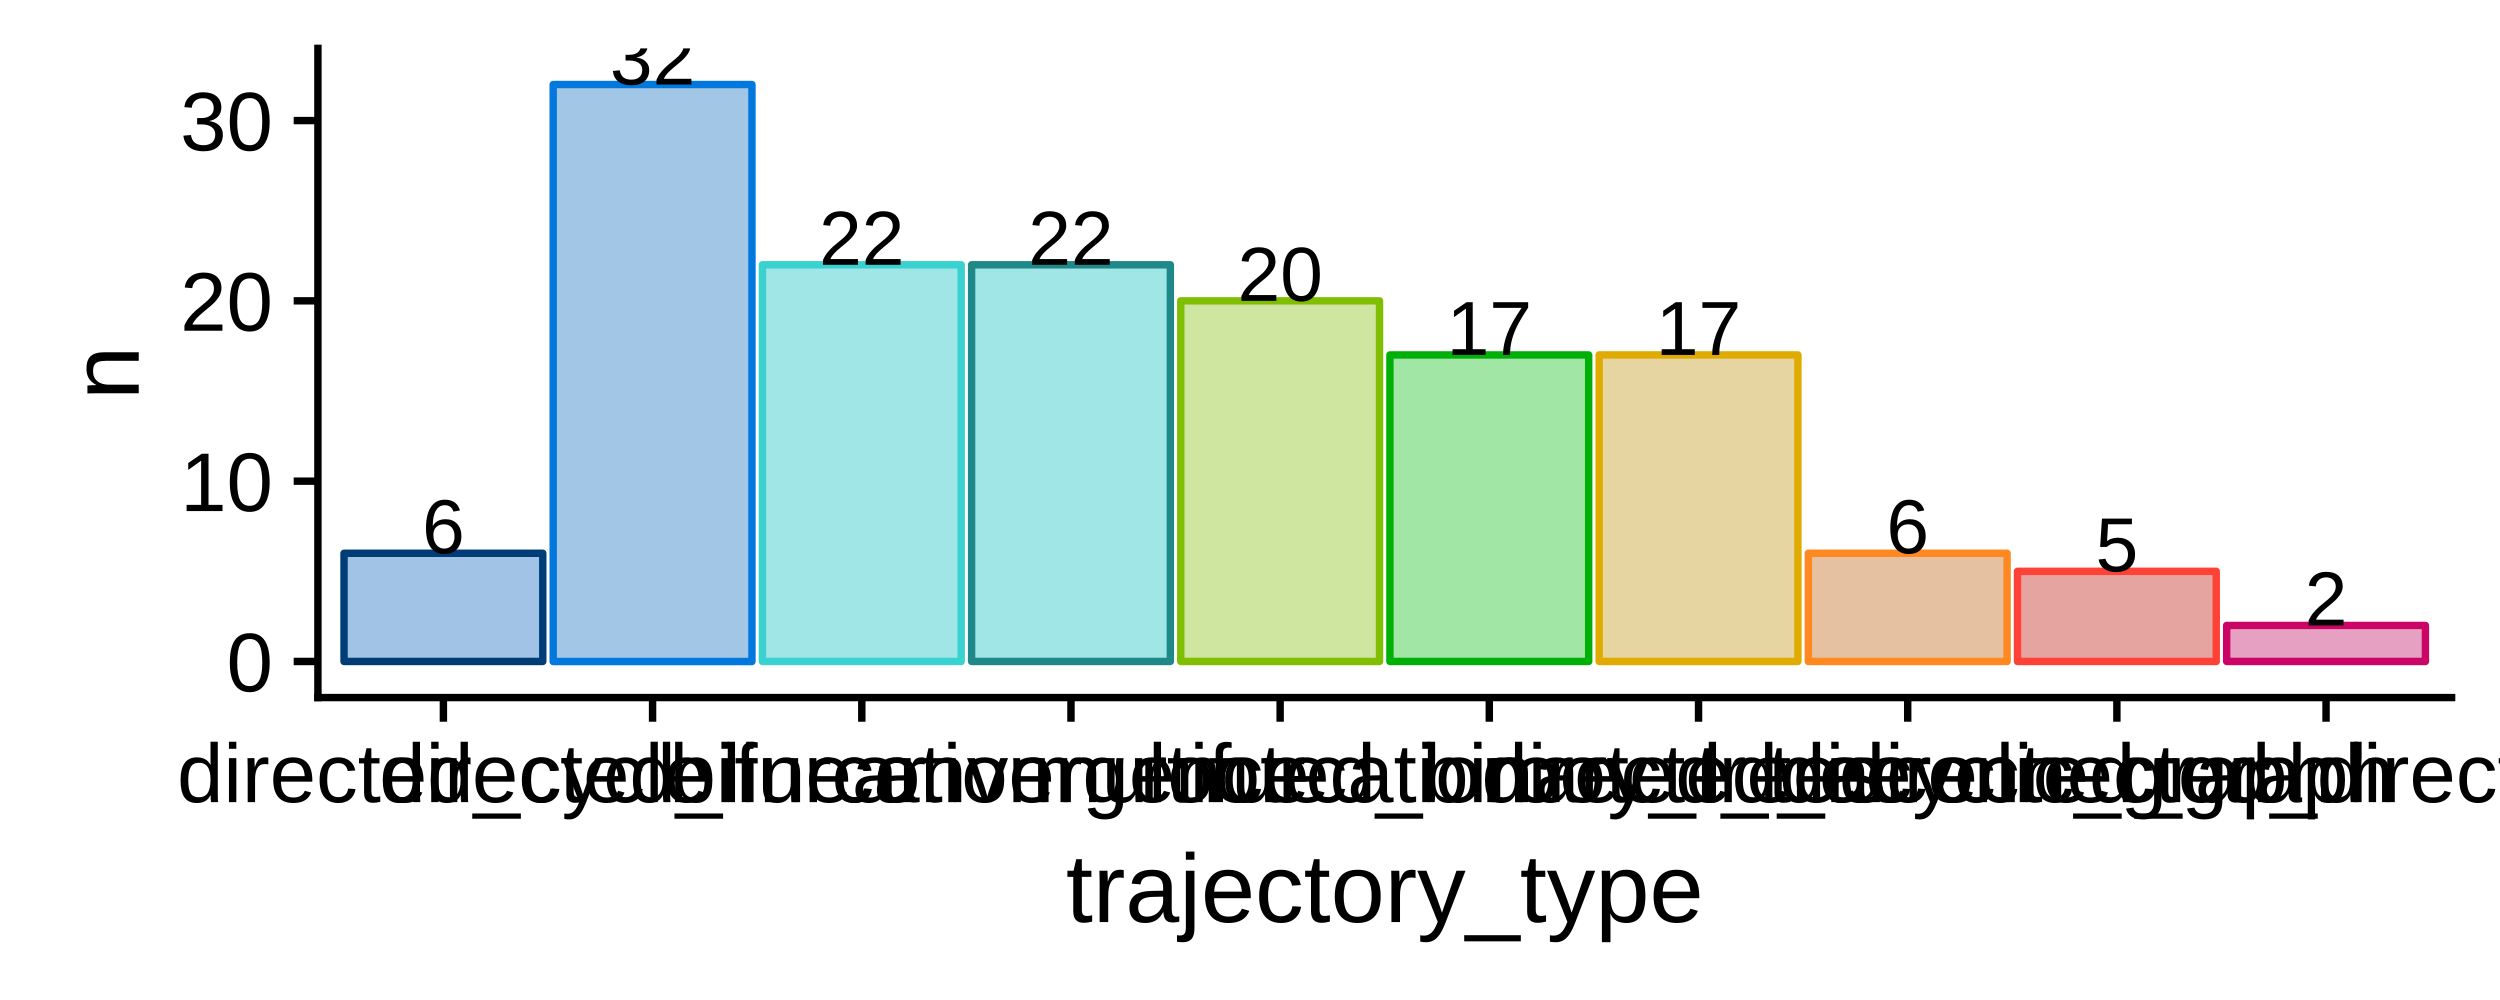
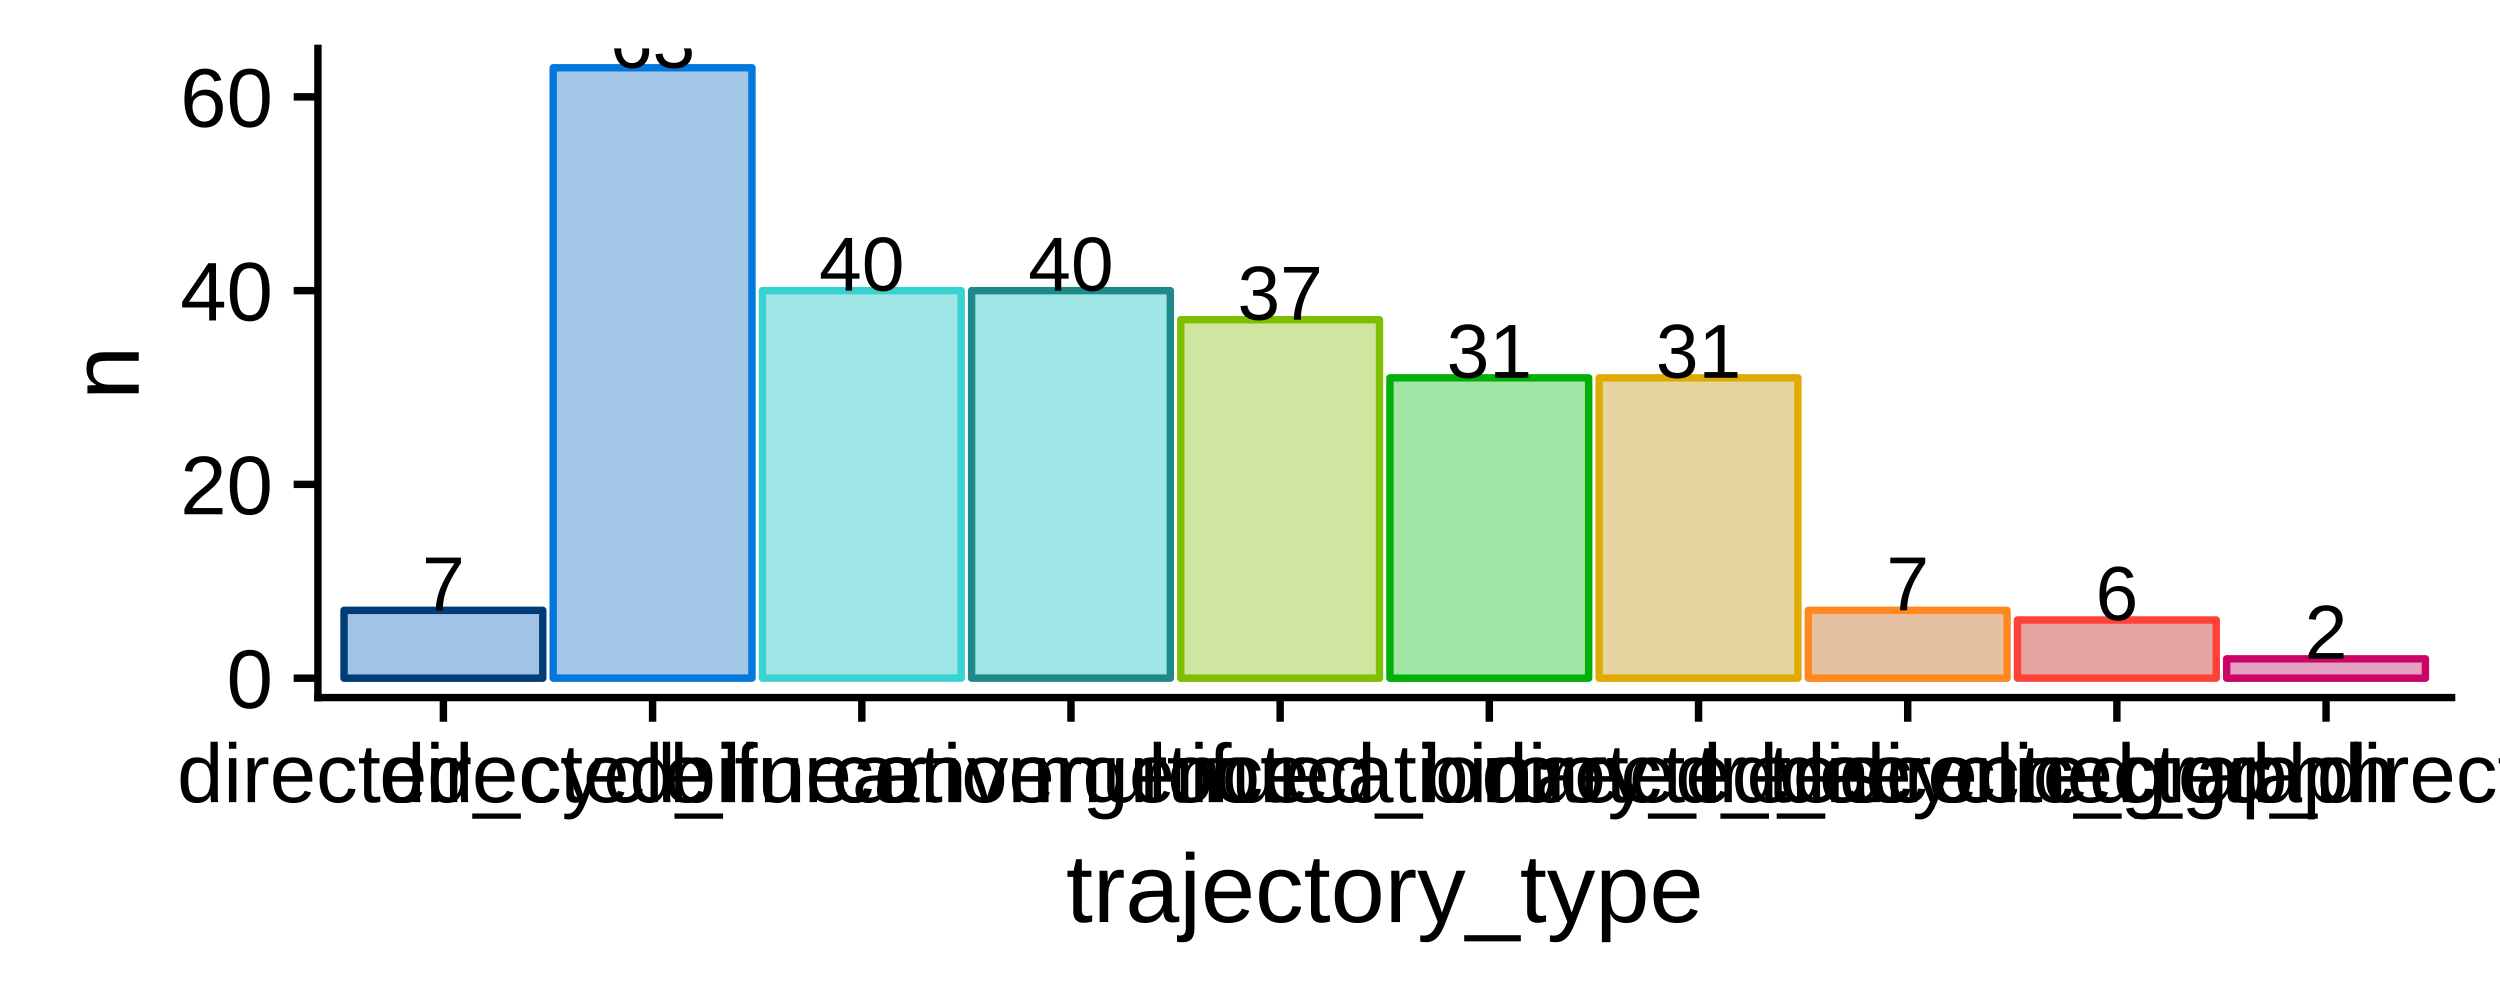
<svg xmlns="http://www.w3.org/2000/svg" viewBox="0 0 360.00 144.00">
  <defs>
    <style type="text/css">
    line, polyline, path, rect, circle {
      fill: none;
      stroke: #000000;
      stroke-linecap: round;
      stroke-linejoin: round;
      stroke-miterlimit: 10.00;
    }
  </style>
  </defs>
  <rect width="100%" height="100%" style="stroke: none; fill: #FFFFFF;" />
  <defs>
    <clipPath id="cpNDUuNzc3MnwzNTMuMDI2fDEwMC40NDV8Ni45NzM4NQ==">
      <rect x="45.78" y="6.97" width="307.25" height="93.47" />
    </clipPath>
  </defs>
-   <rect x="49.54" y="79.67" width="28.62" height="15.58" style="stroke-width: 1.07; stroke: #003D76; stroke-linecap: butt; fill: #A1C4E6;" clip-path="url(#cpNDUuNzc3MnwzNTMuMDI2fDEwMC40NDV8Ni45NzM4NQ==)" />
-   <rect x="79.66" y="12.17" width="28.62" height="83.09" style="stroke-width: 1.07; stroke: #0278DD; stroke-linecap: butt; fill: #A1C6E6;" clip-path="url(#cpNDUuNzc3MnwzNTMuMDI2fDEwMC40NDV8Ni45NzM4NQ==)" />
-   <rect x="109.79" y="38.13" width="28.62" height="57.12" style="stroke-width: 1.07; stroke: #3AD1D1; stroke-linecap: butt; fill: #A1E6E6;" clip-path="url(#cpNDUuNzc3MnwzNTMuMDI2fDEwMC40NDV8Ni45NzM4NQ==)" />
-   <rect x="139.91" y="38.13" width="28.62" height="57.12" style="stroke-width: 1.07; stroke: #1F8888; stroke-linecap: butt; fill: #A1E6E6;" clip-path="url(#cpNDUuNzc3MnwzNTMuMDI2fDEwMC40NDV8Ni45NzM4NQ==)" />
-   <rect x="170.03" y="43.32" width="28.62" height="51.93" style="stroke-width: 1.07; stroke: #7FBE00; stroke-linecap: butt; fill: #CFE6A1;" clip-path="url(#cpNDUuNzc3MnwzNTMuMDI2fDEwMC40NDV8Ni45NzM4NQ==)" />
-   <rect x="200.15" y="51.11" width="28.62" height="44.14" style="stroke-width: 1.07; stroke: #00B009; stroke-linecap: butt; fill: #A1E6A4;" clip-path="url(#cpNDUuNzc3MnwzNTMuMDI2fDEwMC40NDV8Ni45NzM4NQ==)" />
-   <rect x="230.28" y="51.11" width="28.62" height="44.14" style="stroke-width: 1.07; stroke: #E0AB00; stroke-linecap: butt; fill: #E6D5A1;" clip-path="url(#cpNDUuNzc3MnwzNTMuMDI2fDEwMC40NDV8Ni45NzM4NQ==)" />
-   <rect x="260.40" y="79.67" width="28.62" height="15.58" style="stroke-width: 1.07; stroke: #FF8821; stroke-linecap: butt; fill: #E6C1A1;" clip-path="url(#cpNDUuNzc3MnwzNTMuMDI2fDEwMC40NDV8Ni45NzM4NQ==)" />
-   <rect x="290.52" y="82.27" width="28.62" height="12.98" style="stroke-width: 1.07; stroke: #FF4237; stroke-linecap: butt; fill: #E6A4A1;" clip-path="url(#cpNDUuNzc3MnwzNTMuMDI2fDEwMC40NDV8Ni45NzM4NQ==)" />
-   <rect x="320.64" y="90.06" width="28.62" height="5.19" style="stroke-width: 1.07; stroke: #CA0565; stroke-linecap: butt; fill: #E6A1C2;" clip-path="url(#cpNDUuNzc3MnwzNTMuMDI2fDEwMC40NDV8Ni45NzM4NQ==)" />
+   <rect x="49.54" y="87.89" width="28.62" height="9.77" style="stroke-width: 1.07; stroke: #003D76; stroke-linecap: butt; fill: #A1C4E6;" clip-path="url(#cpNDUuNzc3MnwzNTMuMDI2fDEwMC40NDV8Ni45NzM4NQ==)" />
+   <rect x="79.66" y="9.76" width="28.62" height="87.89" style="stroke-width: 1.07; stroke: #0278DD; stroke-linecap: butt; fill: #A1C6E6;" clip-path="url(#cpNDUuNzc3MnwzNTMuMDI2fDEwMC40NDV8Ni45NzM4NQ==)" />
+   <rect x="109.79" y="41.85" width="28.62" height="55.80" style="stroke-width: 1.07; stroke: #3AD1D1; stroke-linecap: butt; fill: #A1E6E6;" clip-path="url(#cpNDUuNzc3MnwzNTMuMDI2fDEwMC40NDV8Ni45NzM4NQ==)" />
+   <rect x="139.91" y="41.85" width="28.62" height="55.80" style="stroke-width: 1.07; stroke: #1F8888; stroke-linecap: butt; fill: #A1E6E6;" clip-path="url(#cpNDUuNzc3MnwzNTMuMDI2fDEwMC40NDV8Ni45NzM4NQ==)" />
+   <rect x="170.03" y="46.04" width="28.62" height="51.62" style="stroke-width: 1.07; stroke: #7FBE00; stroke-linecap: butt; fill: #CFE6A1;" clip-path="url(#cpNDUuNzc3MnwzNTMuMDI2fDEwMC40NDV8Ni45NzM4NQ==)" />
+   <rect x="200.15" y="54.41" width="28.62" height="43.25" style="stroke-width: 1.07; stroke: #00B009; stroke-linecap: butt; fill: #A1E6A4;" clip-path="url(#cpNDUuNzc3MnwzNTMuMDI2fDEwMC40NDV8Ni45NzM4NQ==)" />
+   <rect x="230.28" y="54.41" width="28.62" height="43.25" style="stroke-width: 1.07; stroke: #E0AB00; stroke-linecap: butt; fill: #E6D5A1;" clip-path="url(#cpNDUuNzc3MnwzNTMuMDI2fDEwMC40NDV8Ni45NzM4NQ==)" />
+   <rect x="260.40" y="87.89" width="28.62" height="9.77" style="stroke-width: 1.07; stroke: #FF8821; stroke-linecap: butt; fill: #E6C1A1;" clip-path="url(#cpNDUuNzc3MnwzNTMuMDI2fDEwMC40NDV8Ni45NzM4NQ==)" />
+   <rect x="290.52" y="89.28" width="28.62" height="8.37" style="stroke-width: 1.07; stroke: #FF4237; stroke-linecap: butt; fill: #E6A4A1;" clip-path="url(#cpNDUuNzc3MnwzNTMuMDI2fDEwMC40NDV8Ni45NzM4NQ==)" />
+   <rect x="320.64" y="94.87" width="28.62" height="2.79" style="stroke-width: 1.07; stroke: #CA0565; stroke-linecap: butt; fill: #E6A1C2;" clip-path="url(#cpNDUuNzc3MnwzNTMuMDI2fDEwMC40NDV8Ni45NzM4NQ==)" />
  <g clip-path="url(#cpNDUuNzc3MnwzNTMuMDI2fDEwMC40NDV8Ni45NzM4NQ==)">
-     <text x="60.78" y="79.67" style="font-size: 11.04px; font-family: Arial;" textLength="6.14px" lengthAdjust="spacingAndGlyphs">6</text>
+     <text x="60.78" y="87.89" style="font-size: 11.04px; font-family: Arial;" textLength="6.14px" lengthAdjust="spacingAndGlyphs">7</text>
  </g>
  <g clip-path="url(#cpNDUuNzc3MnwzNTMuMDI2fDEwMC40NDV8Ni45NzM4NQ==)">
-     <text x="87.83" y="12.17" style="font-size: 11.04px; font-family: Arial;" textLength="12.29px" lengthAdjust="spacingAndGlyphs">32</text>
+     <text x="87.83" y="9.76" style="font-size: 11.04px; font-family: Arial;" textLength="12.29px" lengthAdjust="spacingAndGlyphs">63</text>
  </g>
  <g clip-path="url(#cpNDUuNzc3MnwzNTMuMDI2fDEwMC40NDV8Ni45NzM4NQ==)">
-     <text x="117.95" y="38.13" style="font-size: 11.04px; font-family: Arial;" textLength="12.29px" lengthAdjust="spacingAndGlyphs">22</text>
+     <text x="117.95" y="41.85" style="font-size: 11.04px; font-family: Arial;" textLength="12.29px" lengthAdjust="spacingAndGlyphs">40</text>
  </g>
  <g clip-path="url(#cpNDUuNzc3MnwzNTMuMDI2fDEwMC40NDV8Ni45NzM4NQ==)">
-     <text x="148.07" y="38.13" style="font-size: 11.04px; font-family: Arial;" textLength="12.29px" lengthAdjust="spacingAndGlyphs">22</text>
+     <text x="148.07" y="41.85" style="font-size: 11.04px; font-family: Arial;" textLength="12.29px" lengthAdjust="spacingAndGlyphs">40</text>
  </g>
  <g clip-path="url(#cpNDUuNzc3MnwzNTMuMDI2fDEwMC40NDV8Ni45NzM4NQ==)">
-     <text x="178.20" y="43.32" style="font-size: 11.04px; font-family: Arial;" textLength="12.29px" lengthAdjust="spacingAndGlyphs">20</text>
+     <text x="178.20" y="46.04" style="font-size: 11.04px; font-family: Arial;" textLength="12.29px" lengthAdjust="spacingAndGlyphs">37</text>
  </g>
  <g clip-path="url(#cpNDUuNzc3MnwzNTMuMDI2fDEwMC40NDV8Ni45NzM4NQ==)">
-     <text x="208.32" y="51.11" style="font-size: 11.04px; font-family: Arial;" textLength="12.29px" lengthAdjust="spacingAndGlyphs">17</text>
+     <text x="208.32" y="54.41" style="font-size: 11.04px; font-family: Arial;" textLength="12.29px" lengthAdjust="spacingAndGlyphs">31</text>
  </g>
  <g clip-path="url(#cpNDUuNzc3MnwzNTMuMDI2fDEwMC40NDV8Ni45NzM4NQ==)">
-     <text x="238.44" y="51.11" style="font-size: 11.04px; font-family: Arial;" textLength="12.29px" lengthAdjust="spacingAndGlyphs">17</text>
+     <text x="238.44" y="54.41" style="font-size: 11.04px; font-family: Arial;" textLength="12.29px" lengthAdjust="spacingAndGlyphs">31</text>
  </g>
  <g clip-path="url(#cpNDUuNzc3MnwzNTMuMDI2fDEwMC40NDV8Ni45NzM4NQ==)">
-     <text x="271.64" y="79.67" style="font-size: 11.04px; font-family: Arial;" textLength="6.14px" lengthAdjust="spacingAndGlyphs">6</text>
+     <text x="271.64" y="87.89" style="font-size: 11.04px; font-family: Arial;" textLength="6.14px" lengthAdjust="spacingAndGlyphs">7</text>
  </g>
  <g clip-path="url(#cpNDUuNzc3MnwzNTMuMDI2fDEwMC40NDV8Ni45NzM4NQ==)">
-     <text x="301.76" y="82.27" style="font-size: 11.04px; font-family: Arial;" textLength="6.14px" lengthAdjust="spacingAndGlyphs">5</text>
+     <text x="301.76" y="89.28" style="font-size: 11.04px; font-family: Arial;" textLength="6.14px" lengthAdjust="spacingAndGlyphs">6</text>
  </g>
  <g clip-path="url(#cpNDUuNzc3MnwzNTMuMDI2fDEwMC40NDV8Ni45NzM4NQ==)">
-     <text x="331.88" y="90.06" style="font-size: 11.04px; font-family: Arial;" textLength="6.14px" lengthAdjust="spacingAndGlyphs">2</text>
+     <text x="331.88" y="94.87" style="font-size: 11.04px; font-family: Arial;" textLength="6.14px" lengthAdjust="spacingAndGlyphs">2</text>
  </g>
  <defs>
    <clipPath id="cpMHwzNjB8MTQ0fDA=">
      <rect x="0.00" y="0.00" width="360.00" height="144.00" />
    </clipPath>
  </defs>
  <polyline points="45.78,100.45 45.78,6.97 " style="stroke-width: 1.07; stroke-linecap: square;" clip-path="url(#cpMHwzNjB8MTQ0fDA=)" />
  <g clip-path="url(#cpMHwzNjB8MTQ0fDA=)">
-     <text x="32.63" y="99.55" style="font-size: 12.00px; font-family: Arial;" textLength="6.67px" lengthAdjust="spacingAndGlyphs">0</text>
+     <text x="32.63" y="101.95" style="font-size: 12.00px; font-family: Arial;" textLength="6.67px" lengthAdjust="spacingAndGlyphs">0</text>
  </g>
  <g clip-path="url(#cpMHwzNjB8MTQ0fDA=)">
-     <text x="25.95" y="73.59" style="font-size: 12.00px; font-family: Arial;" textLength="13.35px" lengthAdjust="spacingAndGlyphs">10</text>
+     <text x="25.95" y="74.05" style="font-size: 12.00px; font-family: Arial;" textLength="13.35px" lengthAdjust="spacingAndGlyphs">20</text>
  </g>
  <g clip-path="url(#cpMHwzNjB8MTQ0fDA=)">
-     <text x="25.95" y="47.62" style="font-size: 12.00px; font-family: Arial;" textLength="13.35px" lengthAdjust="spacingAndGlyphs">20</text>
+     <text x="25.95" y="46.15" style="font-size: 12.00px; font-family: Arial;" textLength="13.35px" lengthAdjust="spacingAndGlyphs">40</text>
  </g>
  <g clip-path="url(#cpMHwzNjB8MTQ0fDA=)">
-     <text x="25.95" y="21.66" style="font-size: 12.00px; font-family: Arial;" textLength="13.35px" lengthAdjust="spacingAndGlyphs">30</text>
+     <text x="25.95" y="18.25" style="font-size: 12.00px; font-family: Arial;" textLength="13.35px" lengthAdjust="spacingAndGlyphs">60</text>
  </g>
-   <polyline points="42.29,95.25 45.78,95.25 " style="stroke-width: 1.07; stroke-linecap: butt;" clip-path="url(#cpMHwzNjB8MTQ0fDA=)" />
-   <polyline points="42.29,69.29 45.78,69.29 " style="stroke-width: 1.07; stroke-linecap: butt;" clip-path="url(#cpMHwzNjB8MTQ0fDA=)" />
-   <polyline points="42.29,43.32 45.78,43.32 " style="stroke-width: 1.07; stroke-linecap: butt;" clip-path="url(#cpMHwzNjB8MTQ0fDA=)" />
-   <polyline points="42.29,17.36 45.78,17.36 " style="stroke-width: 1.07; stroke-linecap: butt;" clip-path="url(#cpMHwzNjB8MTQ0fDA=)" />
+   <polyline points="42.29,97.66 45.78,97.66 " style="stroke-width: 1.07; stroke-linecap: butt;" clip-path="url(#cpMHwzNjB8MTQ0fDA=)" />
+   <polyline points="42.29,69.75 45.78,69.75 " style="stroke-width: 1.07; stroke-linecap: butt;" clip-path="url(#cpMHwzNjB8MTQ0fDA=)" />
+   <polyline points="42.29,41.85 45.78,41.85 " style="stroke-width: 1.07; stroke-linecap: butt;" clip-path="url(#cpMHwzNjB8MTQ0fDA=)" />
+   <polyline points="42.29,13.95 45.78,13.95 " style="stroke-width: 1.07; stroke-linecap: butt;" clip-path="url(#cpMHwzNjB8MTQ0fDA=)" />
  <polyline points="45.78,100.45 353.03,100.45 " style="stroke-width: 1.07; stroke-linecap: square;" clip-path="url(#cpMHwzNjB8MTQ0fDA=)" />
  <polyline points="63.85,103.93 63.85,100.45 " style="stroke-width: 1.07; stroke-linecap: butt;" clip-path="url(#cpMHwzNjB8MTQ0fDA=)" />
  <polyline points="93.97,103.93 93.97,100.45 " style="stroke-width: 1.07; stroke-linecap: butt;" clip-path="url(#cpMHwzNjB8MTQ0fDA=)" />
  <polyline points="124.10,103.93 124.10,100.45 " style="stroke-width: 1.07; stroke-linecap: butt;" clip-path="url(#cpMHwzNjB8MTQ0fDA=)" />
  <polyline points="154.22,103.93 154.22,100.45 " style="stroke-width: 1.07; stroke-linecap: butt;" clip-path="url(#cpMHwzNjB8MTQ0fDA=)" />
  <polyline points="184.34,103.93 184.34,100.45 " style="stroke-width: 1.07; stroke-linecap: butt;" clip-path="url(#cpMHwzNjB8MTQ0fDA=)" />
  <polyline points="214.46,103.93 214.46,100.45 " style="stroke-width: 1.07; stroke-linecap: butt;" clip-path="url(#cpMHwzNjB8MTQ0fDA=)" />
  <polyline points="244.59,103.93 244.59,100.45 " style="stroke-width: 1.07; stroke-linecap: butt;" clip-path="url(#cpMHwzNjB8MTQ0fDA=)" />
  <polyline points="274.71,103.93 274.71,100.45 " style="stroke-width: 1.07; stroke-linecap: butt;" clip-path="url(#cpMHwzNjB8MTQ0fDA=)" />
  <polyline points="304.83,103.93 304.83,100.45 " style="stroke-width: 1.07; stroke-linecap: butt;" clip-path="url(#cpMHwzNjB8MTQ0fDA=)" />
  <polyline points="334.95,103.93 334.95,100.45 " style="stroke-width: 1.07; stroke-linecap: butt;" clip-path="url(#cpMHwzNjB8MTQ0fDA=)" />
  <g clip-path="url(#cpMHwzNjB8MTQ0fDA=)">
    <text x="25.50" y="115.51" style="font-size: 12.00px; font-family: Arial;" textLength="76.71px" lengthAdjust="spacingAndGlyphs">directed_cycle</text>
  </g>
  <g clip-path="url(#cpMHwzNjB8MTQ0fDA=)">
    <text x="54.62" y="115.51" style="font-size: 12.00px; font-family: Arial;" textLength="78.71px" lengthAdjust="spacingAndGlyphs">directed_linear</text>
  </g>
  <g clip-path="url(#cpMHwzNjB8MTQ0fDA=)">
    <text x="96.41" y="115.51" style="font-size: 12.00px; font-family: Arial;" textLength="55.37px" lengthAdjust="spacingAndGlyphs">bifurcation</text>
  </g>
  <g clip-path="url(#cpMHwzNjB8MTQ0fDA=)">
    <text x="119.86" y="115.51" style="font-size: 12.00px; font-family: Arial;" textLength="68.71px" lengthAdjust="spacingAndGlyphs">convergence</text>
  </g>
  <g clip-path="url(#cpMHwzNjB8MTQ0fDA=)">
    <text x="148.66" y="115.51" style="font-size: 12.00px; font-family: Arial;" textLength="71.36px" lengthAdjust="spacingAndGlyphs">multifurcation</text>
  </g>
  <g clip-path="url(#cpMHwzNjB8MTQ0fDA=)">
    <text x="164.10" y="115.51" style="font-size: 12.00px; font-family: Arial;" textLength="100.73px" lengthAdjust="spacingAndGlyphs">rooted_binary_tree</text>
  </g>
  <g clip-path="url(#cpMHwzNjB8MTQ0fDA=)">
    <text x="213.90" y="115.51" style="font-size: 12.00px; font-family: Arial;" textLength="61.38px" lengthAdjust="spacingAndGlyphs">rooted_tree</text>
  </g>
  <g clip-path="url(#cpMHwzNjB8MTQ0fDA=)">
    <text x="213.34" y="115.51" style="font-size: 12.00px; font-family: Arial;" textLength="122.74px" lengthAdjust="spacingAndGlyphs">directed_acyclic_graph</text>
  </g>
  <g clip-path="url(#cpMHwzNjB8MTQ0fDA=)">
    <text x="264.80" y="115.51" style="font-size: 12.00px; font-family: Arial;" textLength="80.06px" lengthAdjust="spacingAndGlyphs">directed_graph</text>
  </g>
  <g clip-path="url(#cpMHwzNjB8MTQ0fDA=)">
    <text x="256.23" y="115.51" style="font-size: 12.00px; font-family: Arial;" textLength="157.45px" lengthAdjust="spacingAndGlyphs">disconnected_directed_graph</text>
  </g>
  <g clip-path="url(#cpMHwzNjB8MTQ0fDA=)">
    <text x="153.49" y="132.77" style="font-size: 14.00px; font-family: Arial;" textLength="91.82px" lengthAdjust="spacingAndGlyphs">trajectory_type</text>
  </g>
  <g clip-path="url(#cpMHwzNjB8MTQ0fDA=)">
    <text transform="translate(19.98,57.60) rotate(-90)" style="font-size: 14.00px; font-family: Arial;" textLength="7.79px" lengthAdjust="spacingAndGlyphs">n</text>
  </g>
</svg>
